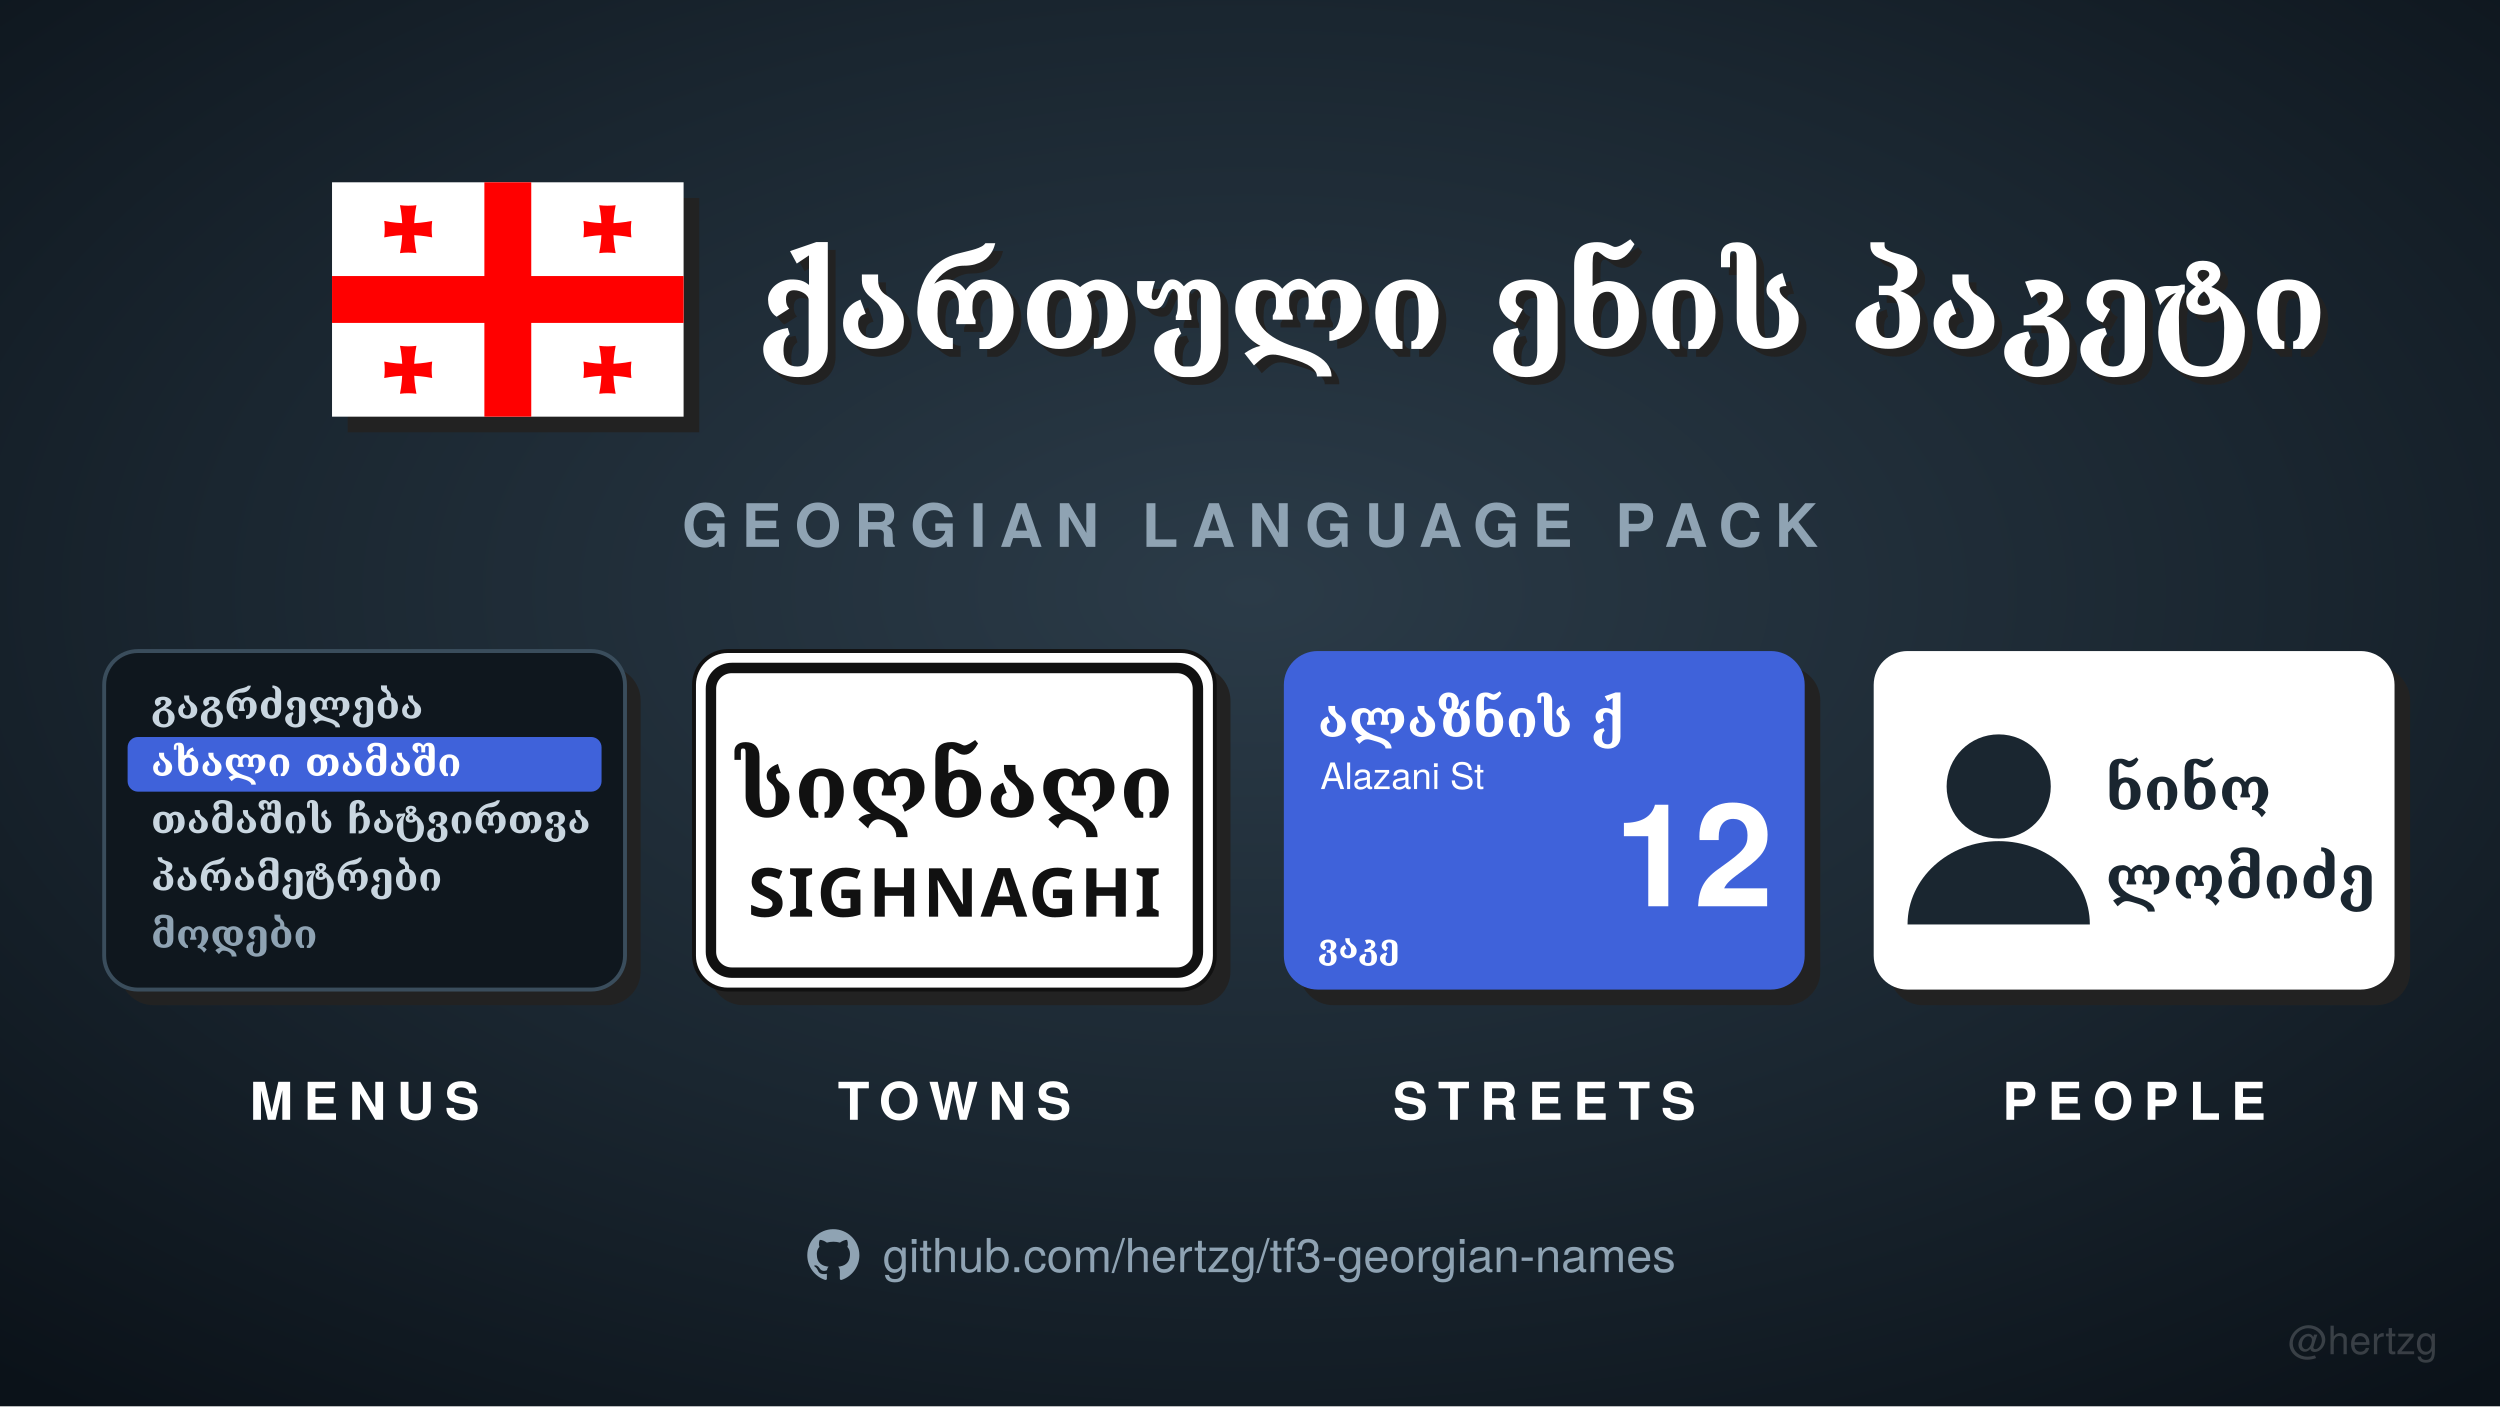
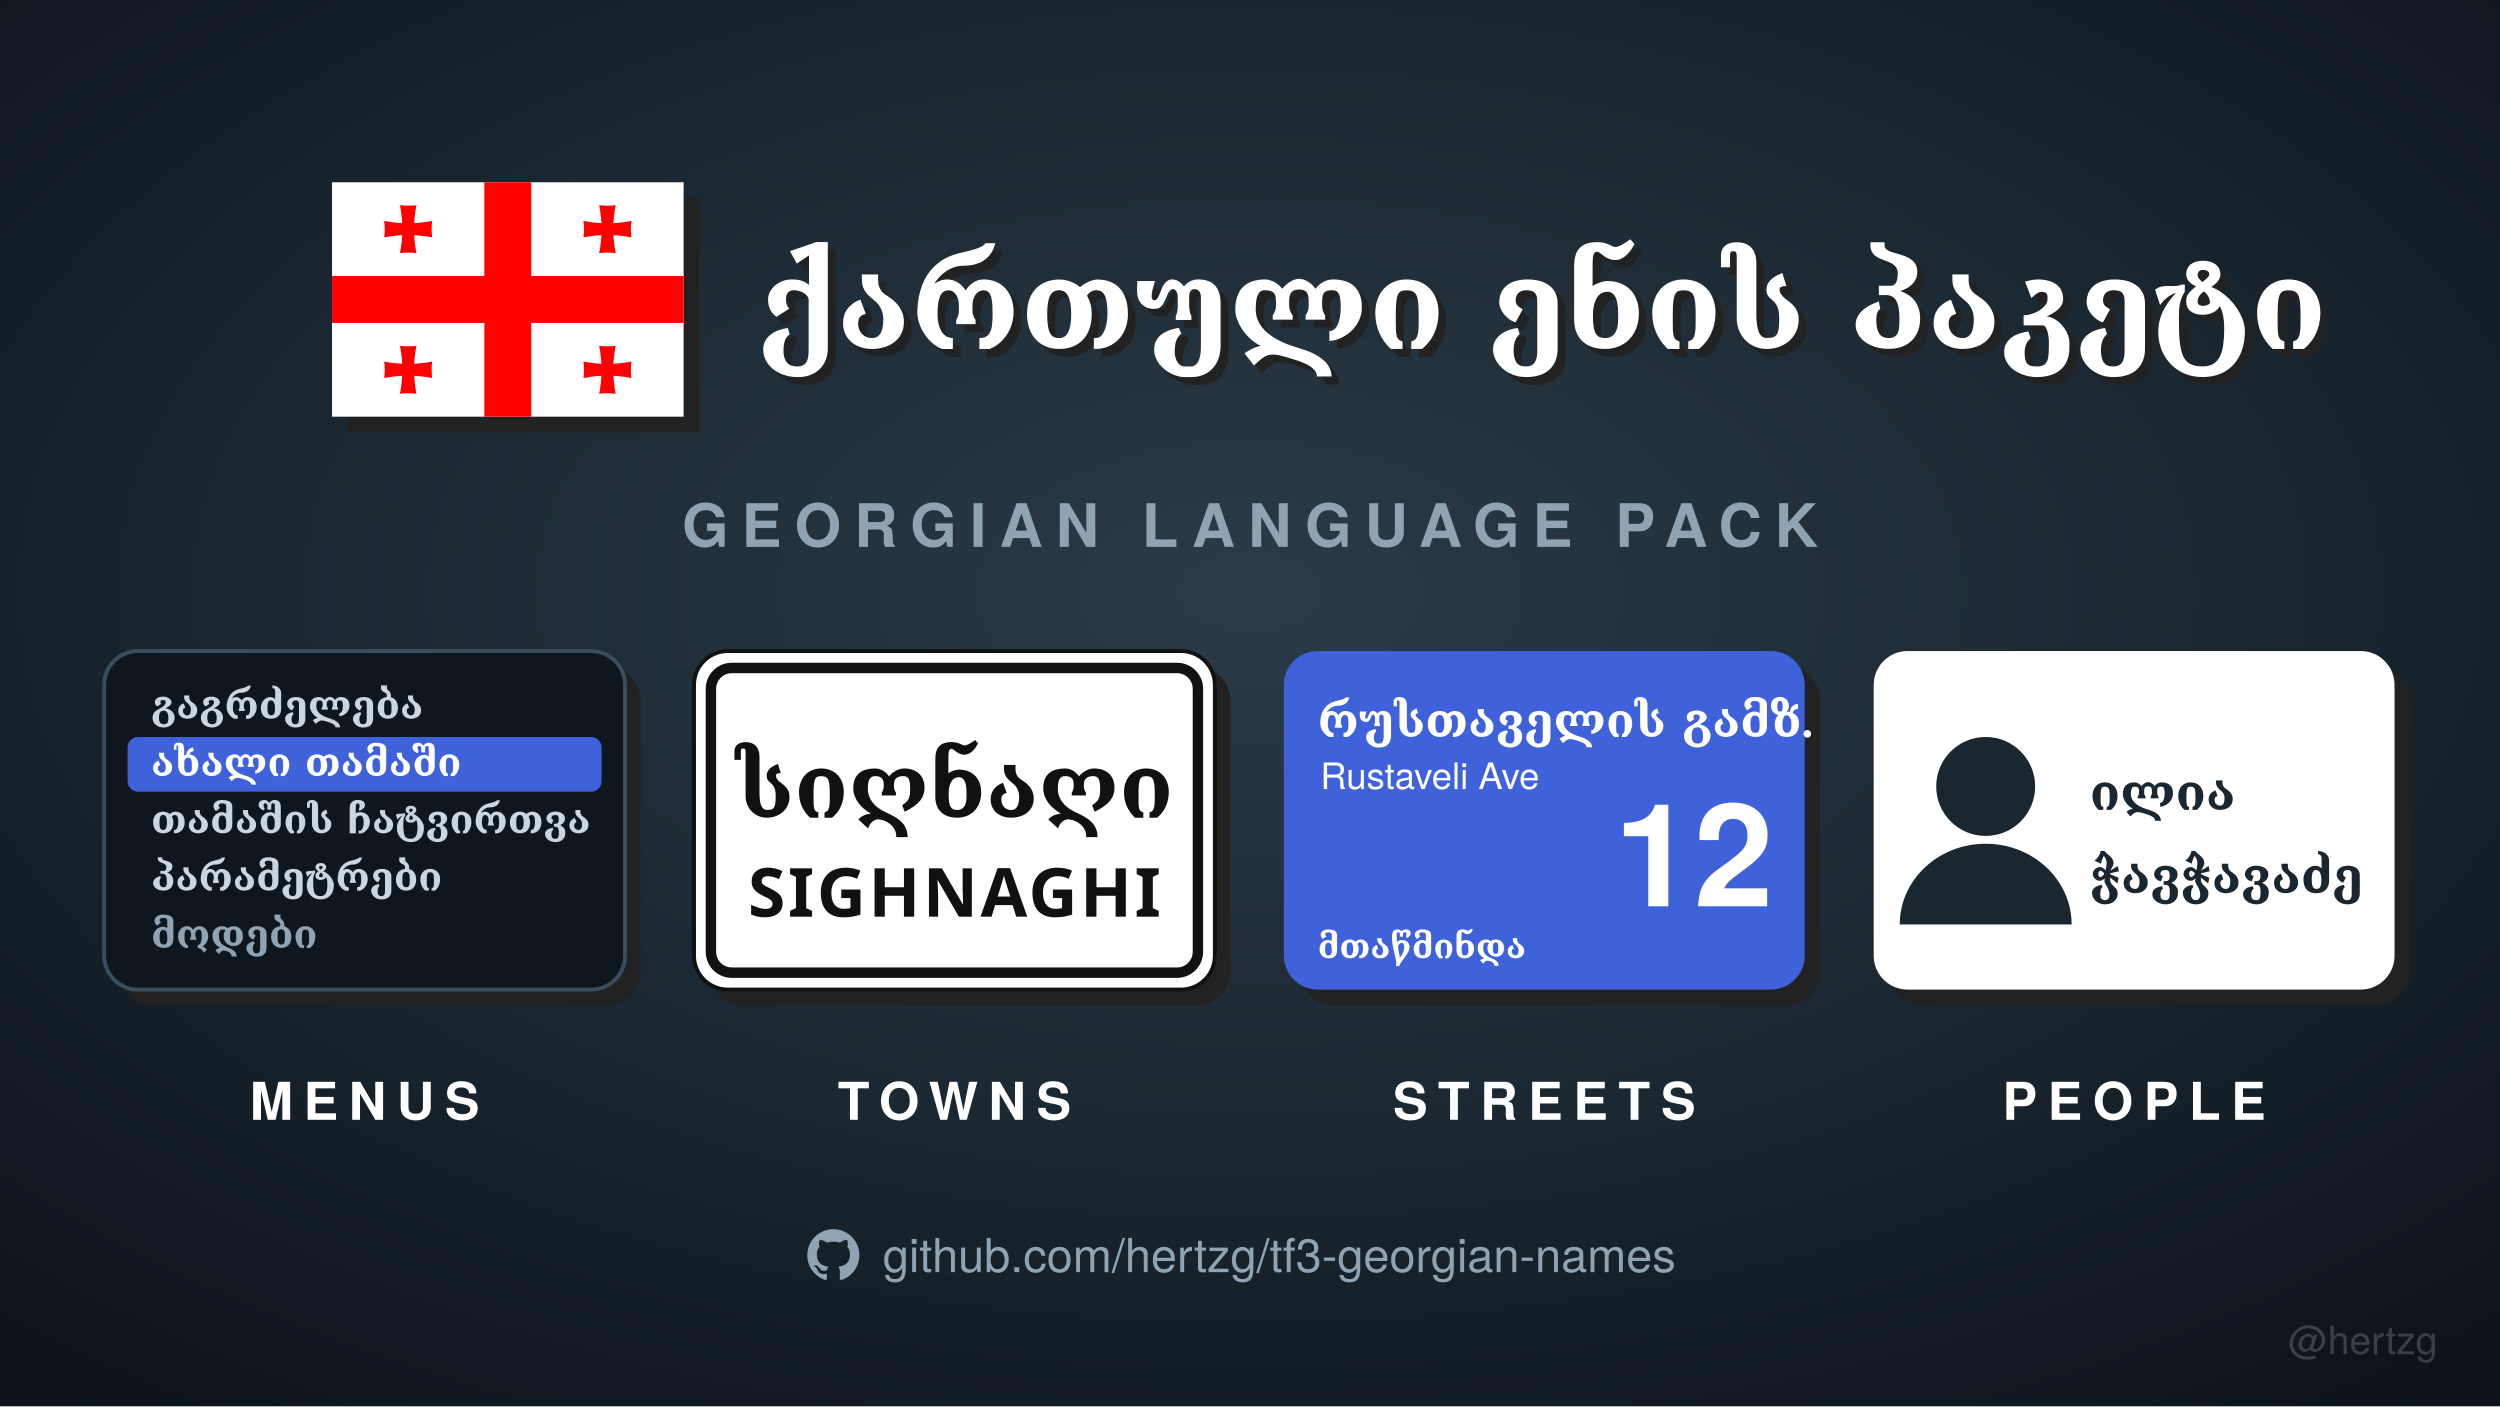
<svg xmlns="http://www.w3.org/2000/svg" xmlns:xlink="http://www.w3.org/1999/xlink" width="1920" height="1080" viewBox="0 0 1920 1080">
  <defs>
    <radialGradient id="bg" cx="50%" cy="42%" r="75%">
      <stop offset="0" stop-color="#2b3b48" />
      <stop offset="0.55" stop-color="#1a2630" />
      <stop offset="1" stop-color="#0b1219" />
    </radialGradient>
    <g id="flag">
      <path fill="#fff" d="m0 0h30v20H0z" />
      <g fill="#f00">
        <path d="m13 0h4v20h-4zM0 8h30v4H0z" />
        <g id="c">
          <g id="b">
            <path id="a" d="m5.797 1.954a5.4 5.4 0 0 0 1.406 0 10.4 10.4 0 0 0 0 4.092 5.4 5.4 0 0 0-1.406 0 10.4 10.4 0 0 0 0-4.092z" />
            <use transform="rotate(90,6.5,4)" xlink:href="#a" />
          </g>
          <use x="17" xlink:href="#b" />
        </g>
        <use y="12" xlink:href="#c" />
      </g>
    </g>
  </defs>
  <rect width="1920" height="1080" fill="url(#bg)" />
  <rect x="267" y="152" width="270" height="180" fill="#222" />
  <use xlink:href="#flag" transform="translate(255 140) scale(9)" />
  <g font-family=".SF Georgian" font-weight="800" font-size="96">
    <text x="587" y="274" fill="#222">ქართული ენის პაკეტი</text>
    <text x="581" y="268" fill="#ffffff">ქართული ენის პაკეტი</text>
  </g>
  <text x="960" y="420" text-anchor="middle" font-family="Helvetica Neue" font-weight="700" font-size="46" letter-spacing="10" fill="#8fa3b3">GEORGIAN LANGUAGE PACK</text>
  <g transform="translate(80 500)">
    <rect x="12" y="12" width="400" height="260" rx="26" fill="#222" />
    <rect width="400" height="260" rx="26" fill="#0f171e" stroke="#3a4d5c" stroke-width="3" />
    <g font-family=".SF Georgian" font-weight="600" font-size="30" fill="#c9d6e0">
      <text x="36" y="52">გაგრძელება</text>
      <rect x="18" y="66" width="364" height="42" rx="8" fill="#3f62da" />
      <text x="36" y="96" fill="#ffffff">ახალი თამაში</text>
      <text x="36" y="140">თამაშის ჩატვირთვა</text>
      <text x="36" y="184">პარამეტრები</text>
      <text x="36" y="228" fill="#8fa3b3">მოდები</text>
    </g>
  </g>
  <g transform="translate(533 500)">
    <rect x="12" y="12" width="400" height="260" rx="26" fill="#222" />
    <rect width="400" height="260" rx="26" fill="#ffffff" stroke="#111" stroke-width="3" />
    <rect x="13" y="13" width="374" height="234" rx="16" fill="none" stroke="#111" stroke-width="8" />
    <text x="200" y="128" text-anchor="middle" font-family=".SF Georgian" font-weight="600" font-size="68" fill="#111">სიღნაღი</text>
    <text x="200" y="204" text-anchor="middle" font-family="DIN Alternate" font-weight="700" font-size="52" letter-spacing="2" fill="#111">SIGHNAGHI</text>
  </g>
  <g transform="translate(986 500)">
    <rect x="12" y="12" width="400" height="260" rx="26" fill="#222" />
    <rect width="400" height="260" rx="26" fill="#3f62da" />
-     <text x="26" y="66" font-family=".SF Georgian" font-weight="700" font-size="40" fill="#ffffff">ალაზნის ქ</text>
-     <text x="28" y="106" font-family="Helvetica Neue" font-size="28" fill="#ffffff">Alazani St</text>
+     <text x="26" y="66" font-family=".SF Georgian" font-weight="700" font-size="36" fill="#ffffff">რუსთაველის გამზ.</text>
+     <text x="28" y="106" font-family="Helvetica Neue" font-size="28" fill="#ffffff">Rustaveli Ave</text>
    <text x="376" y="196" text-anchor="end" font-family="Helvetica Neue" font-weight="700" font-size="110" fill="#ffffff">12</text>
-     <text x="26" y="236" font-family=".SF Georgian" font-weight="700" font-size="26" fill="#ffffff">ვაკე</text>
+     <text x="26" y="236" font-family=".SF Georgian" font-weight="700" font-size="26" fill="#ffffff">მთაწმინდა</text>
  </g>
  <g transform="translate(1439 500)">
    <rect x="12" y="12" width="400" height="260" rx="26" fill="#222" />
    <rect width="400" height="260" rx="26" fill="#ffffff" />
-     <circle cx="96" cy="104" r="40" fill="#1a2630" />
-     <path d="M26 210 a70 64 0 0 1 140 0 z" fill="#1a2630" />
-     <text x="178" y="122" font-family=".SF Georgian" font-weight="700" font-size="46" fill="#1a2630">ნინო</text>
-     <text x="178" y="190" font-family=".SF Georgian" font-weight="700" font-size="46" fill="#1a2630">ლომიძე</text>
+     <circle cx="86" cy="104" r="38" fill="#1a2630" />
+     <path d="M20 210 a66 62 0 0 1 132 0 z" fill="#1a2630" />
+     <text x="166" y="122" font-family=".SF Georgian" font-weight="700" font-size="38" fill="#1a2630">ილია</text>
+     <text x="166" y="186" font-family=".SF Georgian" font-weight="700" font-size="38" fill="#1a2630">ჭავჭავაძე</text>
  </g>
  <g font-family="Helvetica Neue" font-weight="700" font-size="40" letter-spacing="8" text-anchor="middle" fill="#ffffff">
    <text x="280" y="860">MENUS</text>
    <text x="733" y="860">TOWNS</text>
    <text x="1186" y="860">STREETS</text>
    <text x="1639" y="860">PEOPLE</text>
  </g>
  <g transform="translate(620 944) scale(2.5)" fill="#8fa3b3">
    <path d="M8 0C3.58 0 0 3.58 0 8c0 3.54 2.29 6.53 5.47 7.59.4.07.55-.17.55-.38 0-.19-.01-.82-.01-1.49-2.01.37-2.53-.49-2.69-.94-.09-.23-.48-.94-.82-1.13-.28-.15-.68-.52-.01-.53.63-.01 1.08.58 1.23.82.72 1.21 1.87.87 2.33.66.07-.52.28-.87.51-1.07-1.78-.2-3.64-.89-3.64-3.95 0-.87.31-1.59.82-2.15-.08-.2-.36-1.02.08-2.12 0 0 .67-.21 2.2.82.64-.18 1.32-.27 2-.27.68 0 1.36.09 2 .27 1.53-1.04 2.2-.82 2.2-.82.44 1.1.16 1.92.08 2.12.51.56.82 1.27.82 2.15 0 3.07-1.87 3.75-3.65 3.95.29.25.54.73.54 1.48 0 1.07-.01 1.93-.01 2.2 0 .21.15.46.55.38A8.013 8.013 0 0016 8c0-4.42-3.58-8-8-8z" />
  </g>
  <text x="678" y="977" font-family="Helvetica Neue" font-size="36" fill="#8fa3b3">github.com/hertzg/tf3-georgian-names</text>
  <text x="1872" y="1040" text-anchor="end" font-family="Helvetica Neue" font-size="30" fill="#ffffff" fill-opacity="0.18">@hertzg</text>
</svg>
